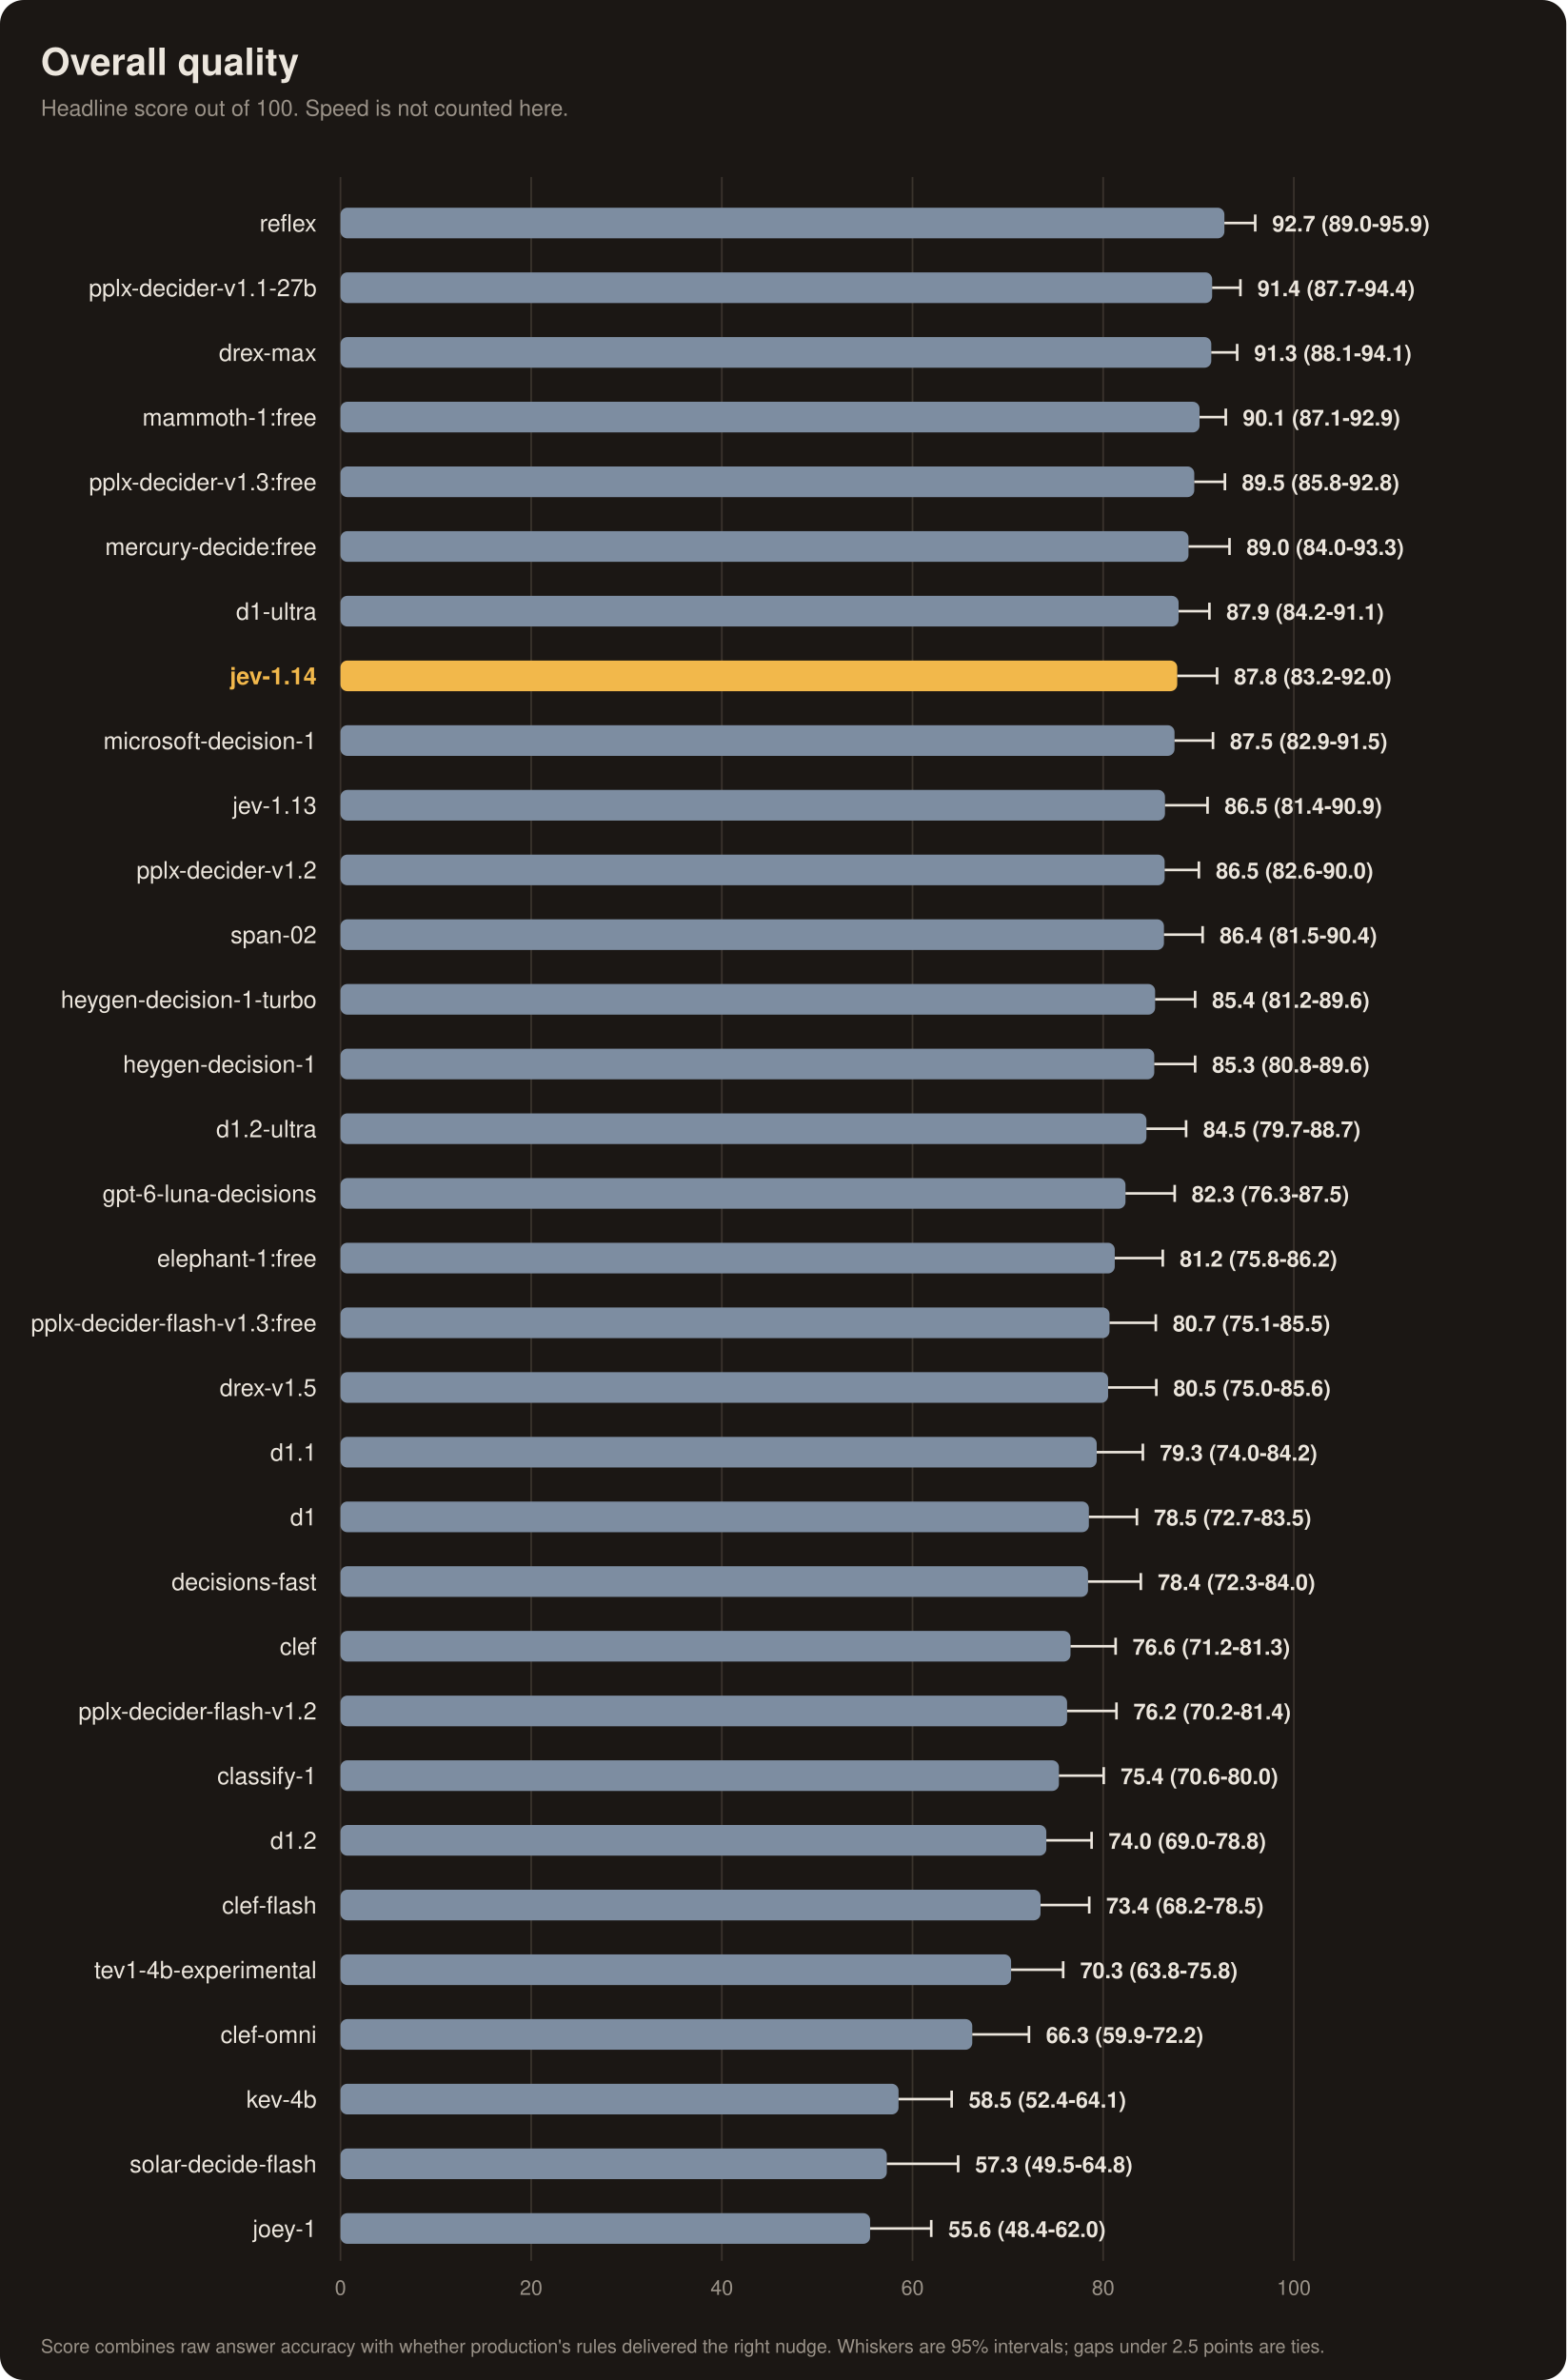
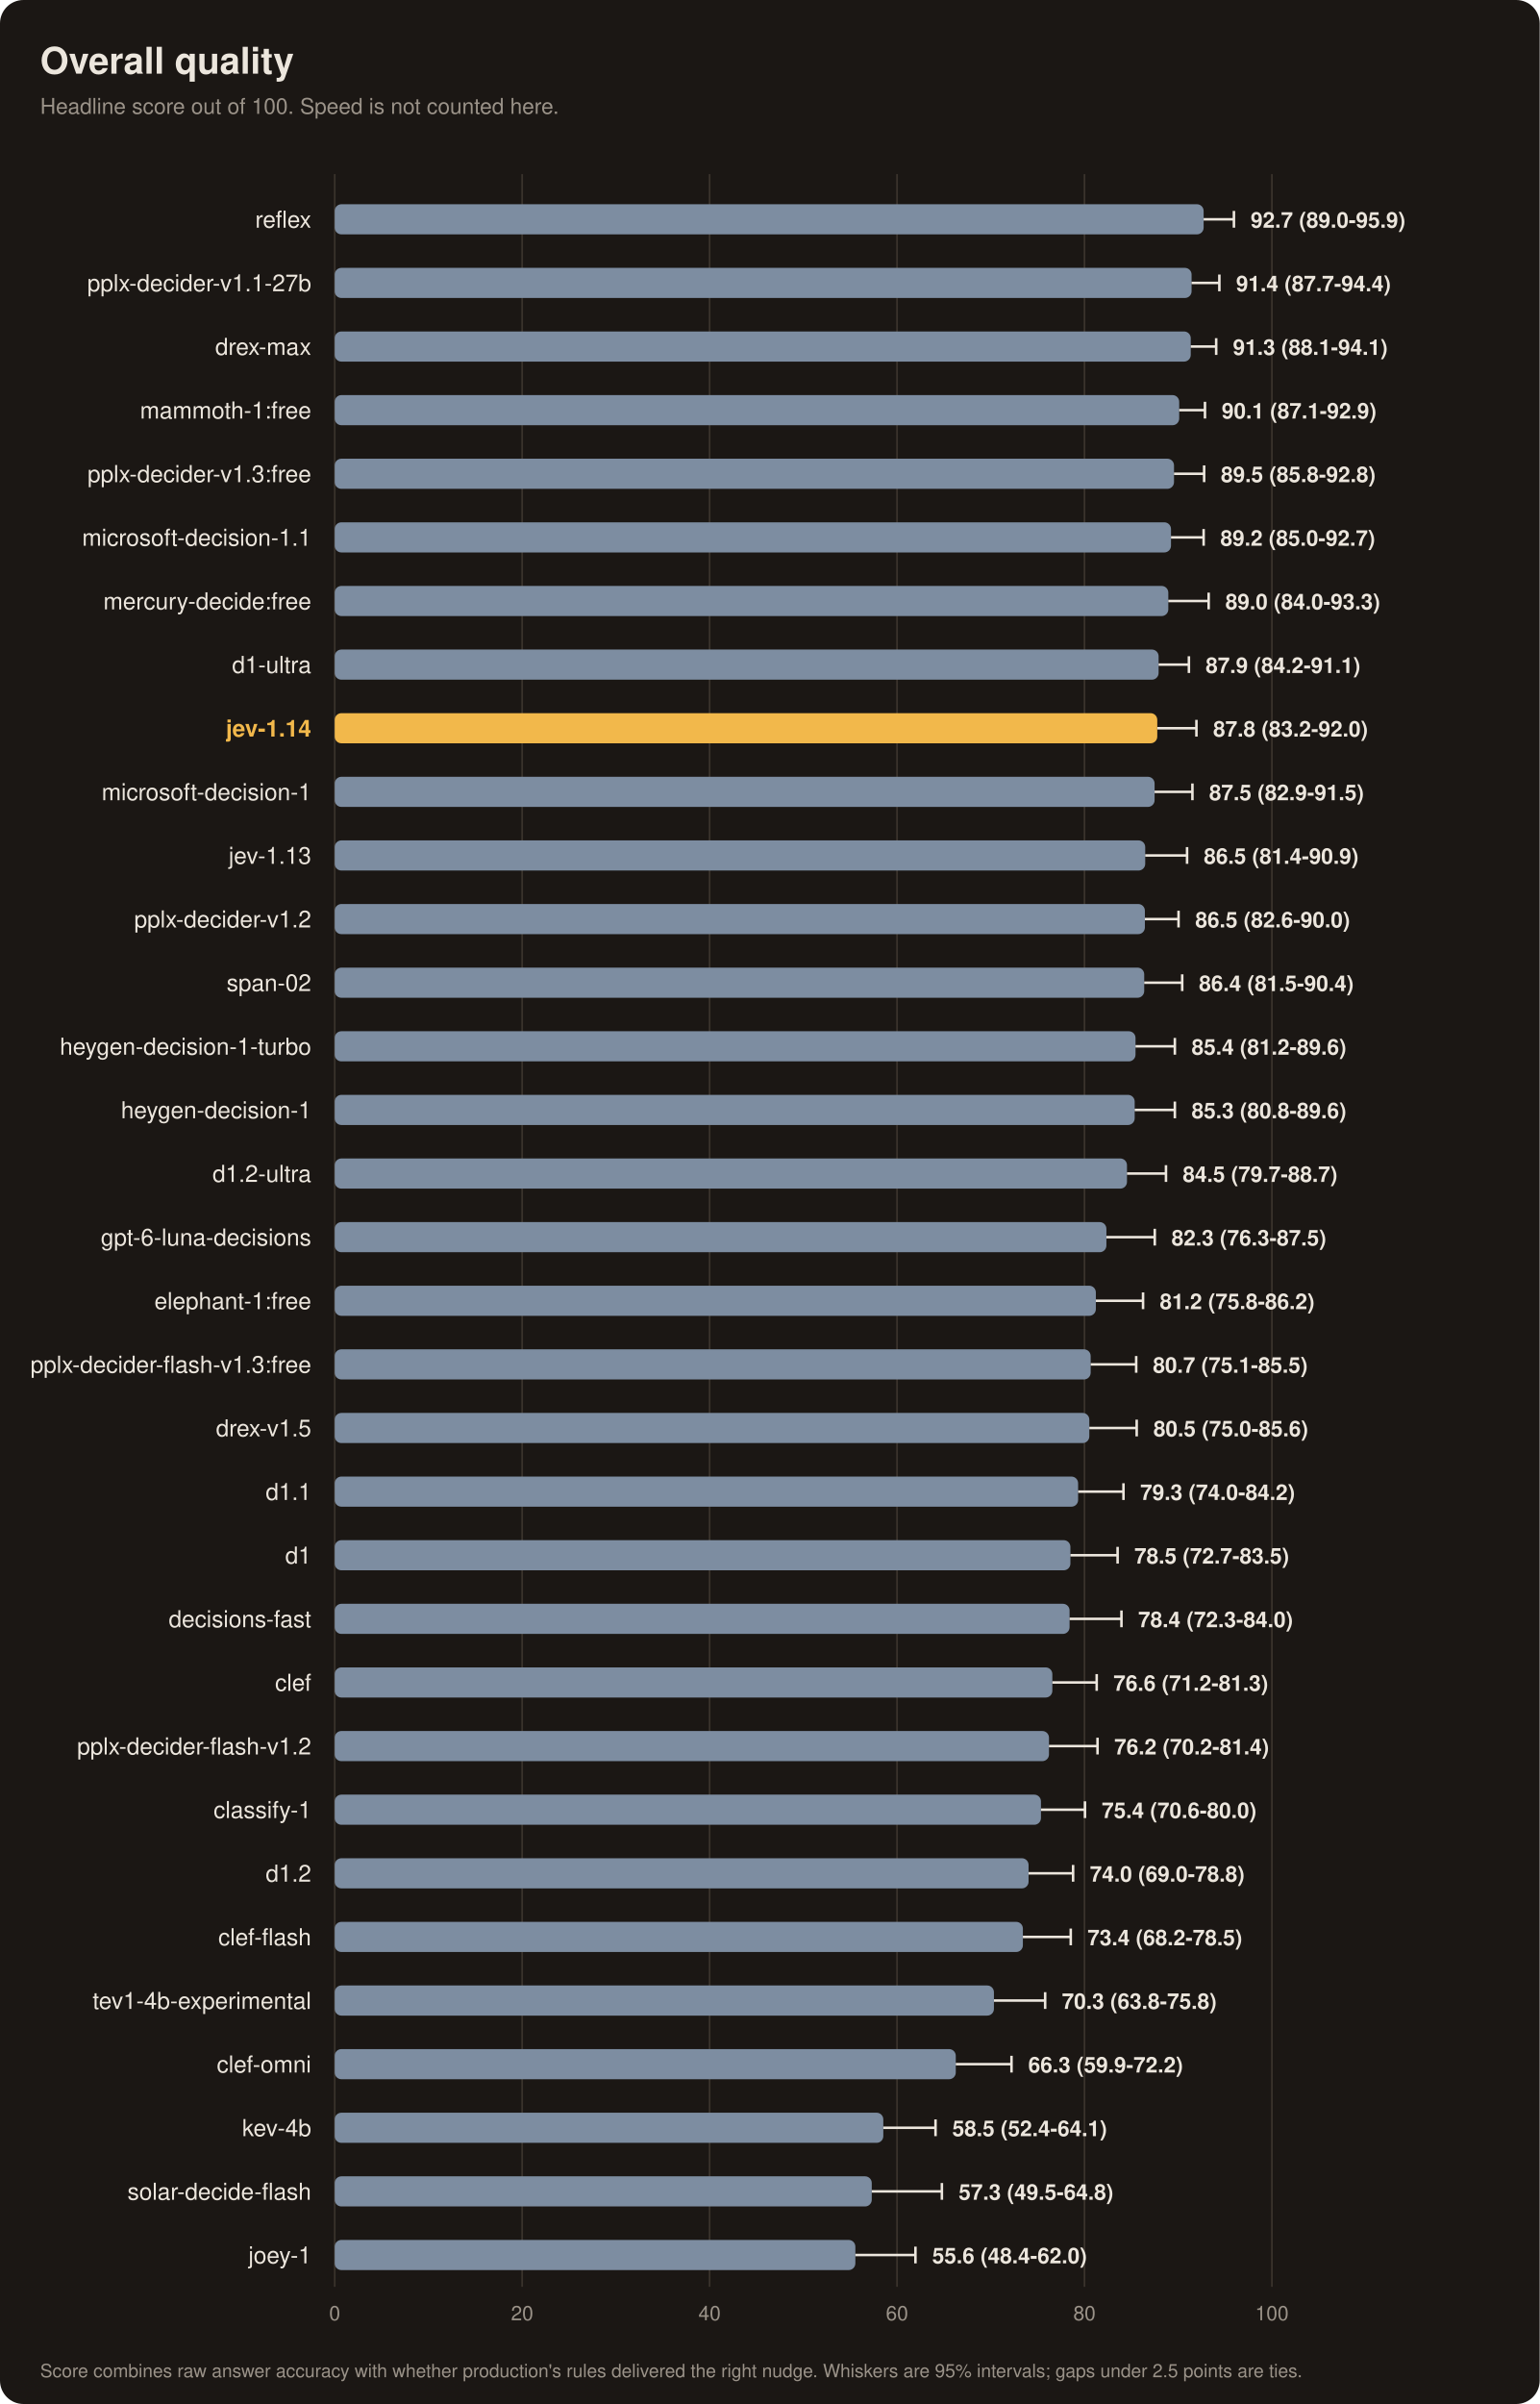
- <svg xmlns="http://www.w3.org/2000/svg" viewBox="0 0 920 1398" width="920" role="img" aria-label="Overall quality" font-family="-apple-system,BlinkMacSystemFont,'Segoe UI',Helvetica,Arial,sans-serif">
-   <rect width="920" height="1398" rx="14" fill="#1b1714" />
+ <svg xmlns="http://www.w3.org/2000/svg" viewBox="0 0 920 1436" width="920" role="img" aria-label="Overall quality" font-family="-apple-system,BlinkMacSystemFont,'Segoe UI',Helvetica,Arial,sans-serif">
+   <rect width="920" height="1436" rx="14" fill="#1b1714" />
  <text x="24.0" y="44.0" font-size="22" font-weight="700" fill="#ece6dd" text-anchor="start">Overall quality</text>
  <text x="24.0" y="68.0" font-size="13" font-weight="400" fill="#9a9288" text-anchor="start">Headline score out of 100. Speed is not counted here.</text>
-   <line x1="200.0" y1="104.0" x2="200.0" y2="1328.0" stroke="#3a332c" stroke-width="1.0" />
-   <text x="200.0" y="1348.0" font-size="12" font-weight="400" fill="#9a9288" text-anchor="middle">0</text>
-   <line x1="312.0" y1="104.0" x2="312.0" y2="1328.0" stroke="#3a332c" stroke-width="1.0" />
-   <text x="312.0" y="1348.0" font-size="12" font-weight="400" fill="#9a9288" text-anchor="middle">20</text>
-   <line x1="424.0" y1="104.0" x2="424.0" y2="1328.0" stroke="#3a332c" stroke-width="1.0" />
-   <text x="424.0" y="1348.0" font-size="12" font-weight="400" fill="#9a9288" text-anchor="middle">40</text>
-   <line x1="536.0" y1="104.0" x2="536.0" y2="1328.0" stroke="#3a332c" stroke-width="1.0" />
-   <text x="536.0" y="1348.0" font-size="12" font-weight="400" fill="#9a9288" text-anchor="middle">60</text>
-   <line x1="648.0" y1="104.0" x2="648.0" y2="1328.0" stroke="#3a332c" stroke-width="1.0" />
-   <text x="648.0" y="1348.0" font-size="12" font-weight="400" fill="#9a9288" text-anchor="middle">80</text>
-   <line x1="760.0" y1="104.0" x2="760.0" y2="1328.0" stroke="#3a332c" stroke-width="1.0" />
-   <text x="760.0" y="1348.0" font-size="12" font-weight="400" fill="#9a9288" text-anchor="middle">100</text>
+   <line x1="200.0" y1="104.0" x2="200.0" y2="1366.0" stroke="#3a332c" stroke-width="1.0" />
+   <text x="200.0" y="1386.0" font-size="12" font-weight="400" fill="#9a9288" text-anchor="middle">0</text>
+   <line x1="312.0" y1="104.0" x2="312.0" y2="1366.0" stroke="#3a332c" stroke-width="1.0" />
+   <text x="312.0" y="1386.0" font-size="12" font-weight="400" fill="#9a9288" text-anchor="middle">20</text>
+   <line x1="424.0" y1="104.0" x2="424.0" y2="1366.0" stroke="#3a332c" stroke-width="1.0" />
+   <text x="424.0" y="1386.0" font-size="12" font-weight="400" fill="#9a9288" text-anchor="middle">40</text>
+   <line x1="536.0" y1="104.0" x2="536.0" y2="1366.0" stroke="#3a332c" stroke-width="1.0" />
+   <text x="536.0" y="1386.0" font-size="12" font-weight="400" fill="#9a9288" text-anchor="middle">60</text>
+   <line x1="648.0" y1="104.0" x2="648.0" y2="1366.0" stroke="#3a332c" stroke-width="1.0" />
+   <text x="648.0" y="1386.0" font-size="12" font-weight="400" fill="#9a9288" text-anchor="middle">80</text>
+   <line x1="760.0" y1="104.0" x2="760.0" y2="1366.0" stroke="#3a332c" stroke-width="1.0" />
+   <text x="760.0" y="1386.0" font-size="12" font-weight="400" fill="#9a9288" text-anchor="middle">100</text>
  <text x="186.0" y="136.0" font-size="14" font-weight="500" fill="#ece6dd" text-anchor="end">reflex</text>
  <rect x="200.0" y="122.0" width="519.2" height="18.0" rx="4.0" fill="#7d8da1" />
  <line x1="719.2" y1="131.0" x2="737.3" y2="131.0" stroke="#ece6dd" stroke-width="1.5" />
  <line x1="737.3" y1="126.0" x2="737.3" y2="136.0" stroke="#ece6dd" stroke-width="1.5" />
  <text x="747.3" y="136.0" font-size="13" font-weight="600" fill="#ece6dd" text-anchor="start">92.7  (89.0-95.9)</text>
  <text x="186.0" y="174.0" font-size="14" font-weight="500" fill="#ece6dd" text-anchor="end">pplx-decider-v1.1-27b</text>
  <rect x="200.0" y="160.0" width="512.0" height="18.0" rx="4.0" fill="#7d8da1" />
  <line x1="712.0" y1="169.0" x2="728.6" y2="169.0" stroke="#ece6dd" stroke-width="1.5" />
  <line x1="728.6" y1="164.0" x2="728.6" y2="174.0" stroke="#ece6dd" stroke-width="1.5" />
  <text x="738.6" y="174.0" font-size="13" font-weight="600" fill="#ece6dd" text-anchor="start">91.4  (87.7-94.4)</text>
  <text x="186.0" y="212.0" font-size="14" font-weight="500" fill="#ece6dd" text-anchor="end">drex-max</text>
  <rect x="200.0" y="198.0" width="511.5" height="18.0" rx="4.0" fill="#7d8da1" />
  <line x1="711.5" y1="207.0" x2="726.7" y2="207.0" stroke="#ece6dd" stroke-width="1.5" />
  <line x1="726.7" y1="202.0" x2="726.7" y2="212.0" stroke="#ece6dd" stroke-width="1.5" />
  <text x="736.7" y="212.0" font-size="13" font-weight="600" fill="#ece6dd" text-anchor="start">91.3  (88.1-94.1)</text>
  <text x="186.0" y="250.0" font-size="14" font-weight="500" fill="#ece6dd" text-anchor="end">mammoth-1:free</text>
  <rect x="200.0" y="236.0" width="504.6" height="18.0" rx="4.0" fill="#7d8da1" />
  <line x1="704.6" y1="245.0" x2="720.0" y2="245.0" stroke="#ece6dd" stroke-width="1.5" />
  <line x1="720.0" y1="240.0" x2="720.0" y2="250.0" stroke="#ece6dd" stroke-width="1.5" />
  <text x="730.0" y="250.0" font-size="13" font-weight="600" fill="#ece6dd" text-anchor="start">90.1  (87.1-92.9)</text>
  <text x="186.0" y="288.0" font-size="14" font-weight="500" fill="#ece6dd" text-anchor="end">pplx-decider-v1.3:free</text>
  <rect x="200.0" y="274.0" width="501.5" height="18.0" rx="4.0" fill="#7d8da1" />
  <line x1="701.5" y1="283.0" x2="719.5" y2="283.0" stroke="#ece6dd" stroke-width="1.5" />
  <line x1="719.5" y1="278.0" x2="719.5" y2="288.0" stroke="#ece6dd" stroke-width="1.5" />
  <text x="729.5" y="288.0" font-size="13" font-weight="600" fill="#ece6dd" text-anchor="start">89.5  (85.8-92.8)</text>
-   <text x="186.0" y="326.0" font-size="14" font-weight="500" fill="#ece6dd" text-anchor="end">mercury-decide:free</text>
-   <rect x="200.0" y="312.0" width="498.1" height="18.0" rx="4.0" fill="#7d8da1" />
-   <line x1="698.1" y1="321.0" x2="722.2" y2="321.0" stroke="#ece6dd" stroke-width="1.5" />
-   <line x1="722.2" y1="316.0" x2="722.2" y2="326.0" stroke="#ece6dd" stroke-width="1.5" />
-   <text x="732.2" y="326.0" font-size="13" font-weight="600" fill="#ece6dd" text-anchor="start">89.0  (84.0-93.3)</text>
-   <text x="186.0" y="364.0" font-size="14" font-weight="500" fill="#ece6dd" text-anchor="end">d1-ultra</text>
-   <rect x="200.0" y="350.0" width="492.3" height="18.0" rx="4.0" fill="#7d8da1" />
-   <line x1="692.3" y1="359.0" x2="710.4" y2="359.0" stroke="#ece6dd" stroke-width="1.5" />
-   <line x1="710.4" y1="354.0" x2="710.4" y2="364.0" stroke="#ece6dd" stroke-width="1.5" />
-   <text x="720.4" y="364.0" font-size="13" font-weight="600" fill="#ece6dd" text-anchor="start">87.9  (84.2-91.1)</text>
-   <text x="186.0" y="402.0" font-size="14" font-weight="700" fill="#f2b84b" text-anchor="end">jev-1.14</text>
-   <rect x="200.0" y="388.0" width="491.5" height="18.0" rx="4.0" fill="#f2b84b" />
-   <line x1="691.5" y1="397.0" x2="714.9" y2="397.0" stroke="#ece6dd" stroke-width="1.5" />
-   <line x1="714.9" y1="392.0" x2="714.9" y2="402.0" stroke="#ece6dd" stroke-width="1.5" />
-   <text x="724.9" y="402.0" font-size="13" font-weight="600" fill="#ece6dd" text-anchor="start">87.8  (83.2-92.0)</text>
-   <text x="186.0" y="440.0" font-size="14" font-weight="500" fill="#ece6dd" text-anchor="end">microsoft-decision-1</text>
-   <rect x="200.0" y="426.0" width="489.9" height="18.0" rx="4.0" fill="#7d8da1" />
-   <line x1="689.9" y1="435.0" x2="712.5" y2="435.0" stroke="#ece6dd" stroke-width="1.5" />
-   <line x1="712.5" y1="430.0" x2="712.5" y2="440.0" stroke="#ece6dd" stroke-width="1.5" />
-   <text x="722.5" y="440.0" font-size="13" font-weight="600" fill="#ece6dd" text-anchor="start">87.5  (82.9-91.5)</text>
-   <text x="186.0" y="478.0" font-size="14" font-weight="500" fill="#ece6dd" text-anchor="end">jev-1.13</text>
-   <rect x="200.0" y="464.0" width="484.3" height="18.0" rx="4.0" fill="#7d8da1" />
-   <line x1="684.3" y1="473.0" x2="709.3" y2="473.0" stroke="#ece6dd" stroke-width="1.5" />
-   <line x1="709.3" y1="468.0" x2="709.3" y2="478.0" stroke="#ece6dd" stroke-width="1.5" />
-   <text x="719.3" y="478.0" font-size="13" font-weight="600" fill="#ece6dd" text-anchor="start">86.5  (81.4-90.9)</text>
-   <text x="186.0" y="516.0" font-size="14" font-weight="500" fill="#ece6dd" text-anchor="end">pplx-decider-v1.2</text>
-   <rect x="200.0" y="502.0" width="484.1" height="18.0" rx="4.0" fill="#7d8da1" />
-   <line x1="684.1" y1="511.0" x2="704.2" y2="511.0" stroke="#ece6dd" stroke-width="1.5" />
-   <line x1="704.2" y1="506.0" x2="704.2" y2="516.0" stroke="#ece6dd" stroke-width="1.5" />
-   <text x="714.2" y="516.0" font-size="13" font-weight="600" fill="#ece6dd" text-anchor="start">86.5  (82.6-90.0)</text>
-   <text x="186.0" y="554.0" font-size="14" font-weight="500" fill="#ece6dd" text-anchor="end">span-02</text>
-   <rect x="200.0" y="540.0" width="483.7" height="18.0" rx="4.0" fill="#7d8da1" />
-   <line x1="683.7" y1="549.0" x2="706.4" y2="549.0" stroke="#ece6dd" stroke-width="1.5" />
-   <line x1="706.4" y1="544.0" x2="706.4" y2="554.0" stroke="#ece6dd" stroke-width="1.5" />
-   <text x="716.4" y="554.0" font-size="13" font-weight="600" fill="#ece6dd" text-anchor="start">86.4  (81.5-90.4)</text>
-   <text x="186.0" y="592.0" font-size="14" font-weight="500" fill="#ece6dd" text-anchor="end">heygen-decision-1-turbo</text>
-   <rect x="200.0" y="578.0" width="478.5" height="18.0" rx="4.0" fill="#7d8da1" />
-   <line x1="678.5" y1="587.0" x2="702.0" y2="587.0" stroke="#ece6dd" stroke-width="1.5" />
-   <line x1="702.0" y1="582.0" x2="702.0" y2="592.0" stroke="#ece6dd" stroke-width="1.5" />
-   <text x="712.0" y="592.0" font-size="13" font-weight="600" fill="#ece6dd" text-anchor="start">85.4  (81.2-89.6)</text>
-   <text x="186.0" y="630.0" font-size="14" font-weight="500" fill="#ece6dd" text-anchor="end">heygen-decision-1</text>
-   <rect x="200.0" y="616.0" width="478.0" height="18.0" rx="4.0" fill="#7d8da1" />
-   <line x1="678.0" y1="625.0" x2="702.0" y2="625.0" stroke="#ece6dd" stroke-width="1.5" />
+   <text x="186.0" y="326.0" font-size="14" font-weight="500" fill="#ece6dd" text-anchor="end">microsoft-decision-1.1</text>
+   <rect x="200.0" y="312.0" width="499.7" height="18.0" rx="4.0" fill="#7d8da1" />
+   <line x1="699.7" y1="321.0" x2="719.2" y2="321.0" stroke="#ece6dd" stroke-width="1.5" />
+   <line x1="719.2" y1="316.0" x2="719.2" y2="326.0" stroke="#ece6dd" stroke-width="1.5" />
+   <text x="729.2" y="326.0" font-size="13" font-weight="600" fill="#ece6dd" text-anchor="start">89.2  (85.0-92.7)</text>
+   <text x="186.0" y="364.0" font-size="14" font-weight="500" fill="#ece6dd" text-anchor="end">mercury-decide:free</text>
+   <rect x="200.0" y="350.0" width="498.1" height="18.0" rx="4.0" fill="#7d8da1" />
+   <line x1="698.1" y1="359.0" x2="722.2" y2="359.0" stroke="#ece6dd" stroke-width="1.5" />
+   <line x1="722.2" y1="354.0" x2="722.2" y2="364.0" stroke="#ece6dd" stroke-width="1.5" />
+   <text x="732.2" y="364.0" font-size="13" font-weight="600" fill="#ece6dd" text-anchor="start">89.0  (84.0-93.3)</text>
+   <text x="186.0" y="402.0" font-size="14" font-weight="500" fill="#ece6dd" text-anchor="end">d1-ultra</text>
+   <rect x="200.0" y="388.0" width="492.3" height="18.0" rx="4.0" fill="#7d8da1" />
+   <line x1="692.3" y1="397.0" x2="710.4" y2="397.0" stroke="#ece6dd" stroke-width="1.5" />
+   <line x1="710.4" y1="392.0" x2="710.4" y2="402.0" stroke="#ece6dd" stroke-width="1.5" />
+   <text x="720.4" y="402.0" font-size="13" font-weight="600" fill="#ece6dd" text-anchor="start">87.9  (84.2-91.1)</text>
+   <text x="186.0" y="440.0" font-size="14" font-weight="700" fill="#f2b84b" text-anchor="end">jev-1.14</text>
+   <rect x="200.0" y="426.0" width="491.5" height="18.0" rx="4.0" fill="#f2b84b" />
+   <line x1="691.5" y1="435.0" x2="714.9" y2="435.0" stroke="#ece6dd" stroke-width="1.5" />
+   <line x1="714.9" y1="430.0" x2="714.9" y2="440.0" stroke="#ece6dd" stroke-width="1.5" />
+   <text x="724.9" y="440.0" font-size="13" font-weight="600" fill="#ece6dd" text-anchor="start">87.8  (83.2-92.0)</text>
+   <text x="186.0" y="478.0" font-size="14" font-weight="500" fill="#ece6dd" text-anchor="end">microsoft-decision-1</text>
+   <rect x="200.0" y="464.0" width="489.9" height="18.0" rx="4.0" fill="#7d8da1" />
+   <line x1="689.9" y1="473.0" x2="712.5" y2="473.0" stroke="#ece6dd" stroke-width="1.5" />
+   <line x1="712.5" y1="468.0" x2="712.5" y2="478.0" stroke="#ece6dd" stroke-width="1.5" />
+   <text x="722.5" y="478.0" font-size="13" font-weight="600" fill="#ece6dd" text-anchor="start">87.5  (82.9-91.5)</text>
+   <text x="186.0" y="516.0" font-size="14" font-weight="500" fill="#ece6dd" text-anchor="end">jev-1.13</text>
+   <rect x="200.0" y="502.0" width="484.3" height="18.0" rx="4.0" fill="#7d8da1" />
+   <line x1="684.3" y1="511.0" x2="709.3" y2="511.0" stroke="#ece6dd" stroke-width="1.5" />
+   <line x1="709.3" y1="506.0" x2="709.3" y2="516.0" stroke="#ece6dd" stroke-width="1.5" />
+   <text x="719.3" y="516.0" font-size="13" font-weight="600" fill="#ece6dd" text-anchor="start">86.5  (81.4-90.9)</text>
+   <text x="186.0" y="554.0" font-size="14" font-weight="500" fill="#ece6dd" text-anchor="end">pplx-decider-v1.2</text>
+   <rect x="200.0" y="540.0" width="484.1" height="18.0" rx="4.0" fill="#7d8da1" />
+   <line x1="684.1" y1="549.0" x2="704.2" y2="549.0" stroke="#ece6dd" stroke-width="1.5" />
+   <line x1="704.2" y1="544.0" x2="704.2" y2="554.0" stroke="#ece6dd" stroke-width="1.5" />
+   <text x="714.2" y="554.0" font-size="13" font-weight="600" fill="#ece6dd" text-anchor="start">86.5  (82.6-90.0)</text>
+   <text x="186.0" y="592.0" font-size="14" font-weight="500" fill="#ece6dd" text-anchor="end">span-02</text>
+   <rect x="200.0" y="578.0" width="483.7" height="18.0" rx="4.0" fill="#7d8da1" />
+   <line x1="683.7" y1="587.0" x2="706.4" y2="587.0" stroke="#ece6dd" stroke-width="1.5" />
+   <line x1="706.4" y1="582.0" x2="706.4" y2="592.0" stroke="#ece6dd" stroke-width="1.5" />
+   <text x="716.4" y="592.0" font-size="13" font-weight="600" fill="#ece6dd" text-anchor="start">86.4  (81.5-90.4)</text>
+   <text x="186.0" y="630.0" font-size="14" font-weight="500" fill="#ece6dd" text-anchor="end">heygen-decision-1-turbo</text>
+   <rect x="200.0" y="616.0" width="478.5" height="18.0" rx="4.0" fill="#7d8da1" />
+   <line x1="678.5" y1="625.0" x2="702.0" y2="625.0" stroke="#ece6dd" stroke-width="1.5" />
  <line x1="702.0" y1="620.0" x2="702.0" y2="630.0" stroke="#ece6dd" stroke-width="1.5" />
-   <text x="712.0" y="630.0" font-size="13" font-weight="600" fill="#ece6dd" text-anchor="start">85.3  (80.8-89.6)</text>
-   <text x="186.0" y="668.0" font-size="14" font-weight="500" fill="#ece6dd" text-anchor="end">d1.2-ultra</text>
-   <rect x="200.0" y="654.0" width="473.4" height="18.0" rx="4.0" fill="#7d8da1" />
-   <line x1="673.4" y1="663.0" x2="696.7" y2="663.0" stroke="#ece6dd" stroke-width="1.5" />
-   <line x1="696.7" y1="658.0" x2="696.7" y2="668.0" stroke="#ece6dd" stroke-width="1.5" />
-   <text x="706.7" y="668.0" font-size="13" font-weight="600" fill="#ece6dd" text-anchor="start">84.5  (79.7-88.7)</text>
-   <text x="186.0" y="706.0" font-size="14" font-weight="500" fill="#ece6dd" text-anchor="end">gpt-6-luna-decisions</text>
-   <rect x="200.0" y="692.0" width="461.1" height="18.0" rx="4.0" fill="#7d8da1" />
-   <line x1="661.1" y1="701.0" x2="690.0" y2="701.0" stroke="#ece6dd" stroke-width="1.5" />
-   <line x1="690.0" y1="696.0" x2="690.0" y2="706.0" stroke="#ece6dd" stroke-width="1.5" />
-   <text x="700.0" y="706.0" font-size="13" font-weight="600" fill="#ece6dd" text-anchor="start">82.3  (76.3-87.5)</text>
-   <text x="186.0" y="744.0" font-size="14" font-weight="500" fill="#ece6dd" text-anchor="end">elephant-1:free</text>
-   <rect x="200.0" y="730.0" width="454.8" height="18.0" rx="4.0" fill="#7d8da1" />
-   <line x1="654.8" y1="739.0" x2="683.0" y2="739.0" stroke="#ece6dd" stroke-width="1.5" />
-   <line x1="683.0" y1="734.0" x2="683.0" y2="744.0" stroke="#ece6dd" stroke-width="1.5" />
-   <text x="693.0" y="744.0" font-size="13" font-weight="600" fill="#ece6dd" text-anchor="start">81.2  (75.8-86.2)</text>
-   <text x="186.0" y="782.0" font-size="14" font-weight="500" fill="#ece6dd" text-anchor="end">pplx-decider-flash-v1.3:free</text>
-   <rect x="200.0" y="768.0" width="451.7" height="18.0" rx="4.0" fill="#7d8da1" />
-   <line x1="651.7" y1="777.0" x2="678.9" y2="777.0" stroke="#ece6dd" stroke-width="1.5" />
-   <line x1="678.9" y1="772.0" x2="678.9" y2="782.0" stroke="#ece6dd" stroke-width="1.5" />
-   <text x="688.9" y="782.0" font-size="13" font-weight="600" fill="#ece6dd" text-anchor="start">80.7  (75.1-85.5)</text>
-   <text x="186.0" y="820.0" font-size="14" font-weight="500" fill="#ece6dd" text-anchor="end">drex-v1.5</text>
-   <rect x="200.0" y="806.0" width="450.9" height="18.0" rx="4.0" fill="#7d8da1" />
-   <line x1="650.9" y1="815.0" x2="679.2" y2="815.0" stroke="#ece6dd" stroke-width="1.5" />
-   <line x1="679.2" y1="810.0" x2="679.2" y2="820.0" stroke="#ece6dd" stroke-width="1.5" />
-   <text x="689.2" y="820.0" font-size="13" font-weight="600" fill="#ece6dd" text-anchor="start">80.5  (75.0-85.6)</text>
-   <text x="186.0" y="858.0" font-size="14" font-weight="500" fill="#ece6dd" text-anchor="end">d1.1</text>
-   <rect x="200.0" y="844.0" width="444.2" height="18.0" rx="4.0" fill="#7d8da1" />
-   <line x1="644.2" y1="853.0" x2="671.3" y2="853.0" stroke="#ece6dd" stroke-width="1.5" />
-   <line x1="671.3" y1="848.0" x2="671.3" y2="858.0" stroke="#ece6dd" stroke-width="1.5" />
-   <text x="681.3" y="858.0" font-size="13" font-weight="600" fill="#ece6dd" text-anchor="start">79.3  (74.0-84.2)</text>
-   <text x="186.0" y="896.0" font-size="14" font-weight="500" fill="#ece6dd" text-anchor="end">d1</text>
-   <rect x="200.0" y="882.0" width="439.6" height="18.0" rx="4.0" fill="#7d8da1" />
-   <line x1="639.6" y1="891.0" x2="667.8" y2="891.0" stroke="#ece6dd" stroke-width="1.5" />
-   <line x1="667.8" y1="886.0" x2="667.8" y2="896.0" stroke="#ece6dd" stroke-width="1.5" />
-   <text x="677.8" y="896.0" font-size="13" font-weight="600" fill="#ece6dd" text-anchor="start">78.5  (72.7-83.5)</text>
-   <text x="186.0" y="934.0" font-size="14" font-weight="500" fill="#ece6dd" text-anchor="end">decisions-fast</text>
-   <rect x="200.0" y="920.0" width="439.1" height="18.0" rx="4.0" fill="#7d8da1" />
-   <line x1="639.1" y1="929.0" x2="670.1" y2="929.0" stroke="#ece6dd" stroke-width="1.5" />
-   <line x1="670.1" y1="924.0" x2="670.1" y2="934.0" stroke="#ece6dd" stroke-width="1.5" />
-   <text x="680.1" y="934.0" font-size="13" font-weight="600" fill="#ece6dd" text-anchor="start">78.4  (72.3-84.0)</text>
-   <text x="186.0" y="972.0" font-size="14" font-weight="500" fill="#ece6dd" text-anchor="end">clef</text>
-   <rect x="200.0" y="958.0" width="428.8" height="18.0" rx="4.0" fill="#7d8da1" />
-   <line x1="628.8" y1="967.0" x2="655.3" y2="967.0" stroke="#ece6dd" stroke-width="1.5" />
-   <line x1="655.3" y1="962.0" x2="655.3" y2="972.0" stroke="#ece6dd" stroke-width="1.5" />
-   <text x="665.3" y="972.0" font-size="13" font-weight="600" fill="#ece6dd" text-anchor="start">76.6  (71.2-81.3)</text>
-   <text x="186.0" y="1010.0" font-size="14" font-weight="500" fill="#ece6dd" text-anchor="end">pplx-decider-flash-v1.2</text>
-   <rect x="200.0" y="996.0" width="426.8" height="18.0" rx="4.0" fill="#7d8da1" />
-   <line x1="626.8" y1="1005.0" x2="655.8" y2="1005.0" stroke="#ece6dd" stroke-width="1.5" />
-   <line x1="655.8" y1="1000.0" x2="655.8" y2="1010.0" stroke="#ece6dd" stroke-width="1.5" />
-   <text x="665.8" y="1010.0" font-size="13" font-weight="600" fill="#ece6dd" text-anchor="start">76.2  (70.2-81.4)</text>
-   <text x="186.0" y="1048.0" font-size="14" font-weight="500" fill="#ece6dd" text-anchor="end">classify-1</text>
-   <rect x="200.0" y="1034.0" width="422.0" height="18.0" rx="4.0" fill="#7d8da1" />
-   <line x1="622.0" y1="1043.0" x2="648.3" y2="1043.0" stroke="#ece6dd" stroke-width="1.5" />
-   <line x1="648.3" y1="1038.0" x2="648.3" y2="1048.0" stroke="#ece6dd" stroke-width="1.5" />
-   <text x="658.3" y="1048.0" font-size="13" font-weight="600" fill="#ece6dd" text-anchor="start">75.4  (70.6-80.0)</text>
-   <text x="186.0" y="1086.0" font-size="14" font-weight="500" fill="#ece6dd" text-anchor="end">d1.2</text>
-   <rect x="200.0" y="1072.0" width="414.6" height="18.0" rx="4.0" fill="#7d8da1" />
-   <line x1="614.6" y1="1081.0" x2="641.2" y2="1081.0" stroke="#ece6dd" stroke-width="1.5" />
-   <line x1="641.2" y1="1076.0" x2="641.2" y2="1086.0" stroke="#ece6dd" stroke-width="1.5" />
-   <text x="651.2" y="1086.0" font-size="13" font-weight="600" fill="#ece6dd" text-anchor="start">74.0  (69.0-78.8)</text>
-   <text x="186.0" y="1124.0" font-size="14" font-weight="500" fill="#ece6dd" text-anchor="end">clef-flash</text>
-   <rect x="200.0" y="1110.0" width="411.2" height="18.0" rx="4.0" fill="#7d8da1" />
-   <line x1="611.2" y1="1119.0" x2="639.8" y2="1119.0" stroke="#ece6dd" stroke-width="1.5" />
-   <line x1="639.8" y1="1114.0" x2="639.8" y2="1124.0" stroke="#ece6dd" stroke-width="1.5" />
-   <text x="649.8" y="1124.0" font-size="13" font-weight="600" fill="#ece6dd" text-anchor="start">73.4  (68.2-78.5)</text>
-   <text x="186.0" y="1162.0" font-size="14" font-weight="500" fill="#ece6dd" text-anchor="end">tev1-4b-experimental</text>
-   <rect x="200.0" y="1148.0" width="393.9" height="18.0" rx="4.0" fill="#7d8da1" />
-   <line x1="593.9" y1="1157.0" x2="624.5" y2="1157.0" stroke="#ece6dd" stroke-width="1.5" />
-   <line x1="624.5" y1="1152.0" x2="624.5" y2="1162.0" stroke="#ece6dd" stroke-width="1.5" />
-   <text x="634.5" y="1162.0" font-size="13" font-weight="600" fill="#ece6dd" text-anchor="start">70.3  (63.8-75.8)</text>
-   <text x="186.0" y="1200.0" font-size="14" font-weight="500" fill="#ece6dd" text-anchor="end">clef-omni</text>
-   <rect x="200.0" y="1186.0" width="371.1" height="18.0" rx="4.0" fill="#7d8da1" />
-   <line x1="571.1" y1="1195.0" x2="604.4" y2="1195.0" stroke="#ece6dd" stroke-width="1.5" />
-   <line x1="604.4" y1="1190.0" x2="604.4" y2="1200.0" stroke="#ece6dd" stroke-width="1.5" />
-   <text x="614.4" y="1200.0" font-size="13" font-weight="600" fill="#ece6dd" text-anchor="start">66.3  (59.9-72.2)</text>
-   <text x="186.0" y="1238.0" font-size="14" font-weight="500" fill="#ece6dd" text-anchor="end">kev-4b</text>
-   <rect x="200.0" y="1224.0" width="327.8" height="18.0" rx="4.0" fill="#7d8da1" />
-   <line x1="527.8" y1="1233.0" x2="559.0" y2="1233.0" stroke="#ece6dd" stroke-width="1.5" />
-   <line x1="559.0" y1="1228.0" x2="559.0" y2="1238.0" stroke="#ece6dd" stroke-width="1.5" />
-   <text x="569.0" y="1238.0" font-size="13" font-weight="600" fill="#ece6dd" text-anchor="start">58.5  (52.4-64.1)</text>
-   <text x="186.0" y="1276.0" font-size="14" font-weight="500" fill="#ece6dd" text-anchor="end">solar-decide-flash</text>
-   <rect x="200.0" y="1262.0" width="320.9" height="18.0" rx="4.0" fill="#7d8da1" />
-   <line x1="520.9" y1="1271.0" x2="562.8" y2="1271.0" stroke="#ece6dd" stroke-width="1.5" />
-   <line x1="562.8" y1="1266.0" x2="562.8" y2="1276.0" stroke="#ece6dd" stroke-width="1.5" />
-   <text x="572.8" y="1276.0" font-size="13" font-weight="600" fill="#ece6dd" text-anchor="start">57.3  (49.5-64.8)</text>
-   <text x="186.0" y="1314.0" font-size="14" font-weight="500" fill="#ece6dd" text-anchor="end">joey-1</text>
-   <rect x="200.0" y="1300.0" width="311.1" height="18.0" rx="4.0" fill="#7d8da1" />
-   <line x1="511.1" y1="1309.0" x2="547.0" y2="1309.0" stroke="#ece6dd" stroke-width="1.5" />
-   <line x1="547.0" y1="1304.0" x2="547.0" y2="1314.0" stroke="#ece6dd" stroke-width="1.5" />
-   <text x="557.0" y="1314.0" font-size="13" font-weight="600" fill="#ece6dd" text-anchor="start">55.6  (48.4-62.0)</text>
-   <text x="24.0" y="1382.0" font-size="11" font-weight="400" fill="#9a9288" text-anchor="start">Score combines raw answer accuracy with whether production's rules delivered the right nudge. Whiskers are 95% intervals; gaps under 2.5 points are ties.</text>
+   <text x="712.0" y="630.0" font-size="13" font-weight="600" fill="#ece6dd" text-anchor="start">85.4  (81.2-89.6)</text>
+   <text x="186.0" y="668.0" font-size="14" font-weight="500" fill="#ece6dd" text-anchor="end">heygen-decision-1</text>
+   <rect x="200.0" y="654.0" width="478.0" height="18.0" rx="4.0" fill="#7d8da1" />
+   <line x1="678.0" y1="663.0" x2="702.0" y2="663.0" stroke="#ece6dd" stroke-width="1.5" />
+   <line x1="702.0" y1="658.0" x2="702.0" y2="668.0" stroke="#ece6dd" stroke-width="1.5" />
+   <text x="712.0" y="668.0" font-size="13" font-weight="600" fill="#ece6dd" text-anchor="start">85.3  (80.8-89.6)</text>
+   <text x="186.0" y="706.0" font-size="14" font-weight="500" fill="#ece6dd" text-anchor="end">d1.2-ultra</text>
+   <rect x="200.0" y="692.0" width="473.4" height="18.0" rx="4.0" fill="#7d8da1" />
+   <line x1="673.4" y1="701.0" x2="696.7" y2="701.0" stroke="#ece6dd" stroke-width="1.5" />
+   <line x1="696.7" y1="696.0" x2="696.7" y2="706.0" stroke="#ece6dd" stroke-width="1.5" />
+   <text x="706.7" y="706.0" font-size="13" font-weight="600" fill="#ece6dd" text-anchor="start">84.5  (79.7-88.7)</text>
+   <text x="186.0" y="744.0" font-size="14" font-weight="500" fill="#ece6dd" text-anchor="end">gpt-6-luna-decisions</text>
+   <rect x="200.0" y="730.0" width="461.1" height="18.0" rx="4.0" fill="#7d8da1" />
+   <line x1="661.1" y1="739.0" x2="690.0" y2="739.0" stroke="#ece6dd" stroke-width="1.5" />
+   <line x1="690.0" y1="734.0" x2="690.0" y2="744.0" stroke="#ece6dd" stroke-width="1.5" />
+   <text x="700.0" y="744.0" font-size="13" font-weight="600" fill="#ece6dd" text-anchor="start">82.3  (76.3-87.5)</text>
+   <text x="186.0" y="782.0" font-size="14" font-weight="500" fill="#ece6dd" text-anchor="end">elephant-1:free</text>
+   <rect x="200.0" y="768.0" width="454.8" height="18.0" rx="4.0" fill="#7d8da1" />
+   <line x1="654.8" y1="777.0" x2="683.0" y2="777.0" stroke="#ece6dd" stroke-width="1.5" />
+   <line x1="683.0" y1="772.0" x2="683.0" y2="782.0" stroke="#ece6dd" stroke-width="1.5" />
+   <text x="693.0" y="782.0" font-size="13" font-weight="600" fill="#ece6dd" text-anchor="start">81.2  (75.8-86.2)</text>
+   <text x="186.0" y="820.0" font-size="14" font-weight="500" fill="#ece6dd" text-anchor="end">pplx-decider-flash-v1.3:free</text>
+   <rect x="200.0" y="806.0" width="451.7" height="18.0" rx="4.0" fill="#7d8da1" />
+   <line x1="651.7" y1="815.0" x2="678.9" y2="815.0" stroke="#ece6dd" stroke-width="1.5" />
+   <line x1="678.9" y1="810.0" x2="678.9" y2="820.0" stroke="#ece6dd" stroke-width="1.5" />
+   <text x="688.9" y="820.0" font-size="13" font-weight="600" fill="#ece6dd" text-anchor="start">80.7  (75.1-85.5)</text>
+   <text x="186.0" y="858.0" font-size="14" font-weight="500" fill="#ece6dd" text-anchor="end">drex-v1.5</text>
+   <rect x="200.0" y="844.0" width="450.9" height="18.0" rx="4.0" fill="#7d8da1" />
+   <line x1="650.9" y1="853.0" x2="679.2" y2="853.0" stroke="#ece6dd" stroke-width="1.5" />
+   <line x1="679.2" y1="848.0" x2="679.2" y2="858.0" stroke="#ece6dd" stroke-width="1.5" />
+   <text x="689.2" y="858.0" font-size="13" font-weight="600" fill="#ece6dd" text-anchor="start">80.5  (75.0-85.6)</text>
+   <text x="186.0" y="896.0" font-size="14" font-weight="500" fill="#ece6dd" text-anchor="end">d1.1</text>
+   <rect x="200.0" y="882.0" width="444.2" height="18.0" rx="4.0" fill="#7d8da1" />
+   <line x1="644.2" y1="891.0" x2="671.3" y2="891.0" stroke="#ece6dd" stroke-width="1.5" />
+   <line x1="671.3" y1="886.0" x2="671.3" y2="896.0" stroke="#ece6dd" stroke-width="1.5" />
+   <text x="681.3" y="896.0" font-size="13" font-weight="600" fill="#ece6dd" text-anchor="start">79.3  (74.0-84.2)</text>
+   <text x="186.0" y="934.0" font-size="14" font-weight="500" fill="#ece6dd" text-anchor="end">d1</text>
+   <rect x="200.0" y="920.0" width="439.6" height="18.0" rx="4.0" fill="#7d8da1" />
+   <line x1="639.6" y1="929.0" x2="667.8" y2="929.0" stroke="#ece6dd" stroke-width="1.5" />
+   <line x1="667.8" y1="924.0" x2="667.8" y2="934.0" stroke="#ece6dd" stroke-width="1.5" />
+   <text x="677.8" y="934.0" font-size="13" font-weight="600" fill="#ece6dd" text-anchor="start">78.5  (72.7-83.5)</text>
+   <text x="186.0" y="972.0" font-size="14" font-weight="500" fill="#ece6dd" text-anchor="end">decisions-fast</text>
+   <rect x="200.0" y="958.0" width="439.1" height="18.0" rx="4.0" fill="#7d8da1" />
+   <line x1="639.1" y1="967.0" x2="670.1" y2="967.0" stroke="#ece6dd" stroke-width="1.5" />
+   <line x1="670.1" y1="962.0" x2="670.1" y2="972.0" stroke="#ece6dd" stroke-width="1.5" />
+   <text x="680.1" y="972.0" font-size="13" font-weight="600" fill="#ece6dd" text-anchor="start">78.4  (72.3-84.0)</text>
+   <text x="186.0" y="1010.0" font-size="14" font-weight="500" fill="#ece6dd" text-anchor="end">clef</text>
+   <rect x="200.0" y="996.0" width="428.8" height="18.0" rx="4.0" fill="#7d8da1" />
+   <line x1="628.8" y1="1005.0" x2="655.3" y2="1005.0" stroke="#ece6dd" stroke-width="1.5" />
+   <line x1="655.3" y1="1000.0" x2="655.3" y2="1010.0" stroke="#ece6dd" stroke-width="1.5" />
+   <text x="665.3" y="1010.0" font-size="13" font-weight="600" fill="#ece6dd" text-anchor="start">76.6  (71.2-81.3)</text>
+   <text x="186.0" y="1048.0" font-size="14" font-weight="500" fill="#ece6dd" text-anchor="end">pplx-decider-flash-v1.2</text>
+   <rect x="200.0" y="1034.0" width="426.8" height="18.0" rx="4.0" fill="#7d8da1" />
+   <line x1="626.8" y1="1043.0" x2="655.8" y2="1043.0" stroke="#ece6dd" stroke-width="1.5" />
+   <line x1="655.8" y1="1038.0" x2="655.8" y2="1048.0" stroke="#ece6dd" stroke-width="1.5" />
+   <text x="665.8" y="1048.0" font-size="13" font-weight="600" fill="#ece6dd" text-anchor="start">76.2  (70.2-81.4)</text>
+   <text x="186.0" y="1086.0" font-size="14" font-weight="500" fill="#ece6dd" text-anchor="end">classify-1</text>
+   <rect x="200.0" y="1072.0" width="422.0" height="18.0" rx="4.0" fill="#7d8da1" />
+   <line x1="622.0" y1="1081.0" x2="648.3" y2="1081.0" stroke="#ece6dd" stroke-width="1.5" />
+   <line x1="648.3" y1="1076.0" x2="648.3" y2="1086.0" stroke="#ece6dd" stroke-width="1.5" />
+   <text x="658.3" y="1086.0" font-size="13" font-weight="600" fill="#ece6dd" text-anchor="start">75.4  (70.6-80.0)</text>
+   <text x="186.0" y="1124.0" font-size="14" font-weight="500" fill="#ece6dd" text-anchor="end">d1.2</text>
+   <rect x="200.0" y="1110.0" width="414.6" height="18.0" rx="4.0" fill="#7d8da1" />
+   <line x1="614.6" y1="1119.0" x2="641.2" y2="1119.0" stroke="#ece6dd" stroke-width="1.5" />
+   <line x1="641.2" y1="1114.0" x2="641.2" y2="1124.0" stroke="#ece6dd" stroke-width="1.5" />
+   <text x="651.2" y="1124.0" font-size="13" font-weight="600" fill="#ece6dd" text-anchor="start">74.0  (69.0-78.8)</text>
+   <text x="186.0" y="1162.0" font-size="14" font-weight="500" fill="#ece6dd" text-anchor="end">clef-flash</text>
+   <rect x="200.0" y="1148.0" width="411.2" height="18.0" rx="4.0" fill="#7d8da1" />
+   <line x1="611.2" y1="1157.0" x2="639.8" y2="1157.0" stroke="#ece6dd" stroke-width="1.5" />
+   <line x1="639.8" y1="1152.0" x2="639.8" y2="1162.0" stroke="#ece6dd" stroke-width="1.5" />
+   <text x="649.8" y="1162.0" font-size="13" font-weight="600" fill="#ece6dd" text-anchor="start">73.4  (68.2-78.5)</text>
+   <text x="186.0" y="1200.0" font-size="14" font-weight="500" fill="#ece6dd" text-anchor="end">tev1-4b-experimental</text>
+   <rect x="200.0" y="1186.0" width="393.9" height="18.0" rx="4.0" fill="#7d8da1" />
+   <line x1="593.9" y1="1195.0" x2="624.5" y2="1195.0" stroke="#ece6dd" stroke-width="1.5" />
+   <line x1="624.5" y1="1190.0" x2="624.5" y2="1200.0" stroke="#ece6dd" stroke-width="1.5" />
+   <text x="634.5" y="1200.0" font-size="13" font-weight="600" fill="#ece6dd" text-anchor="start">70.3  (63.8-75.8)</text>
+   <text x="186.0" y="1238.0" font-size="14" font-weight="500" fill="#ece6dd" text-anchor="end">clef-omni</text>
+   <rect x="200.0" y="1224.0" width="371.1" height="18.0" rx="4.0" fill="#7d8da1" />
+   <line x1="571.1" y1="1233.0" x2="604.4" y2="1233.0" stroke="#ece6dd" stroke-width="1.5" />
+   <line x1="604.4" y1="1228.0" x2="604.4" y2="1238.0" stroke="#ece6dd" stroke-width="1.5" />
+   <text x="614.4" y="1238.0" font-size="13" font-weight="600" fill="#ece6dd" text-anchor="start">66.3  (59.9-72.2)</text>
+   <text x="186.0" y="1276.0" font-size="14" font-weight="500" fill="#ece6dd" text-anchor="end">kev-4b</text>
+   <rect x="200.0" y="1262.0" width="327.8" height="18.0" rx="4.0" fill="#7d8da1" />
+   <line x1="527.8" y1="1271.0" x2="559.0" y2="1271.0" stroke="#ece6dd" stroke-width="1.5" />
+   <line x1="559.0" y1="1266.0" x2="559.0" y2="1276.0" stroke="#ece6dd" stroke-width="1.5" />
+   <text x="569.0" y="1276.0" font-size="13" font-weight="600" fill="#ece6dd" text-anchor="start">58.5  (52.4-64.1)</text>
+   <text x="186.0" y="1314.0" font-size="14" font-weight="500" fill="#ece6dd" text-anchor="end">solar-decide-flash</text>
+   <rect x="200.0" y="1300.0" width="320.9" height="18.0" rx="4.0" fill="#7d8da1" />
+   <line x1="520.9" y1="1309.0" x2="562.8" y2="1309.0" stroke="#ece6dd" stroke-width="1.5" />
+   <line x1="562.8" y1="1304.0" x2="562.8" y2="1314.0" stroke="#ece6dd" stroke-width="1.5" />
+   <text x="572.8" y="1314.0" font-size="13" font-weight="600" fill="#ece6dd" text-anchor="start">57.3  (49.5-64.8)</text>
+   <text x="186.0" y="1352.0" font-size="14" font-weight="500" fill="#ece6dd" text-anchor="end">joey-1</text>
+   <rect x="200.0" y="1338.0" width="311.1" height="18.0" rx="4.0" fill="#7d8da1" />
+   <line x1="511.1" y1="1347.0" x2="547.0" y2="1347.0" stroke="#ece6dd" stroke-width="1.5" />
+   <line x1="547.0" y1="1342.0" x2="547.0" y2="1352.0" stroke="#ece6dd" stroke-width="1.5" />
+   <text x="557.0" y="1352.0" font-size="13" font-weight="600" fill="#ece6dd" text-anchor="start">55.6  (48.4-62.0)</text>
+   <text x="24.0" y="1420.0" font-size="11" font-weight="400" fill="#9a9288" text-anchor="start">Score combines raw answer accuracy with whether production's rules delivered the right nudge. Whiskers are 95% intervals; gaps under 2.5 points are ties.</text>
</svg>
